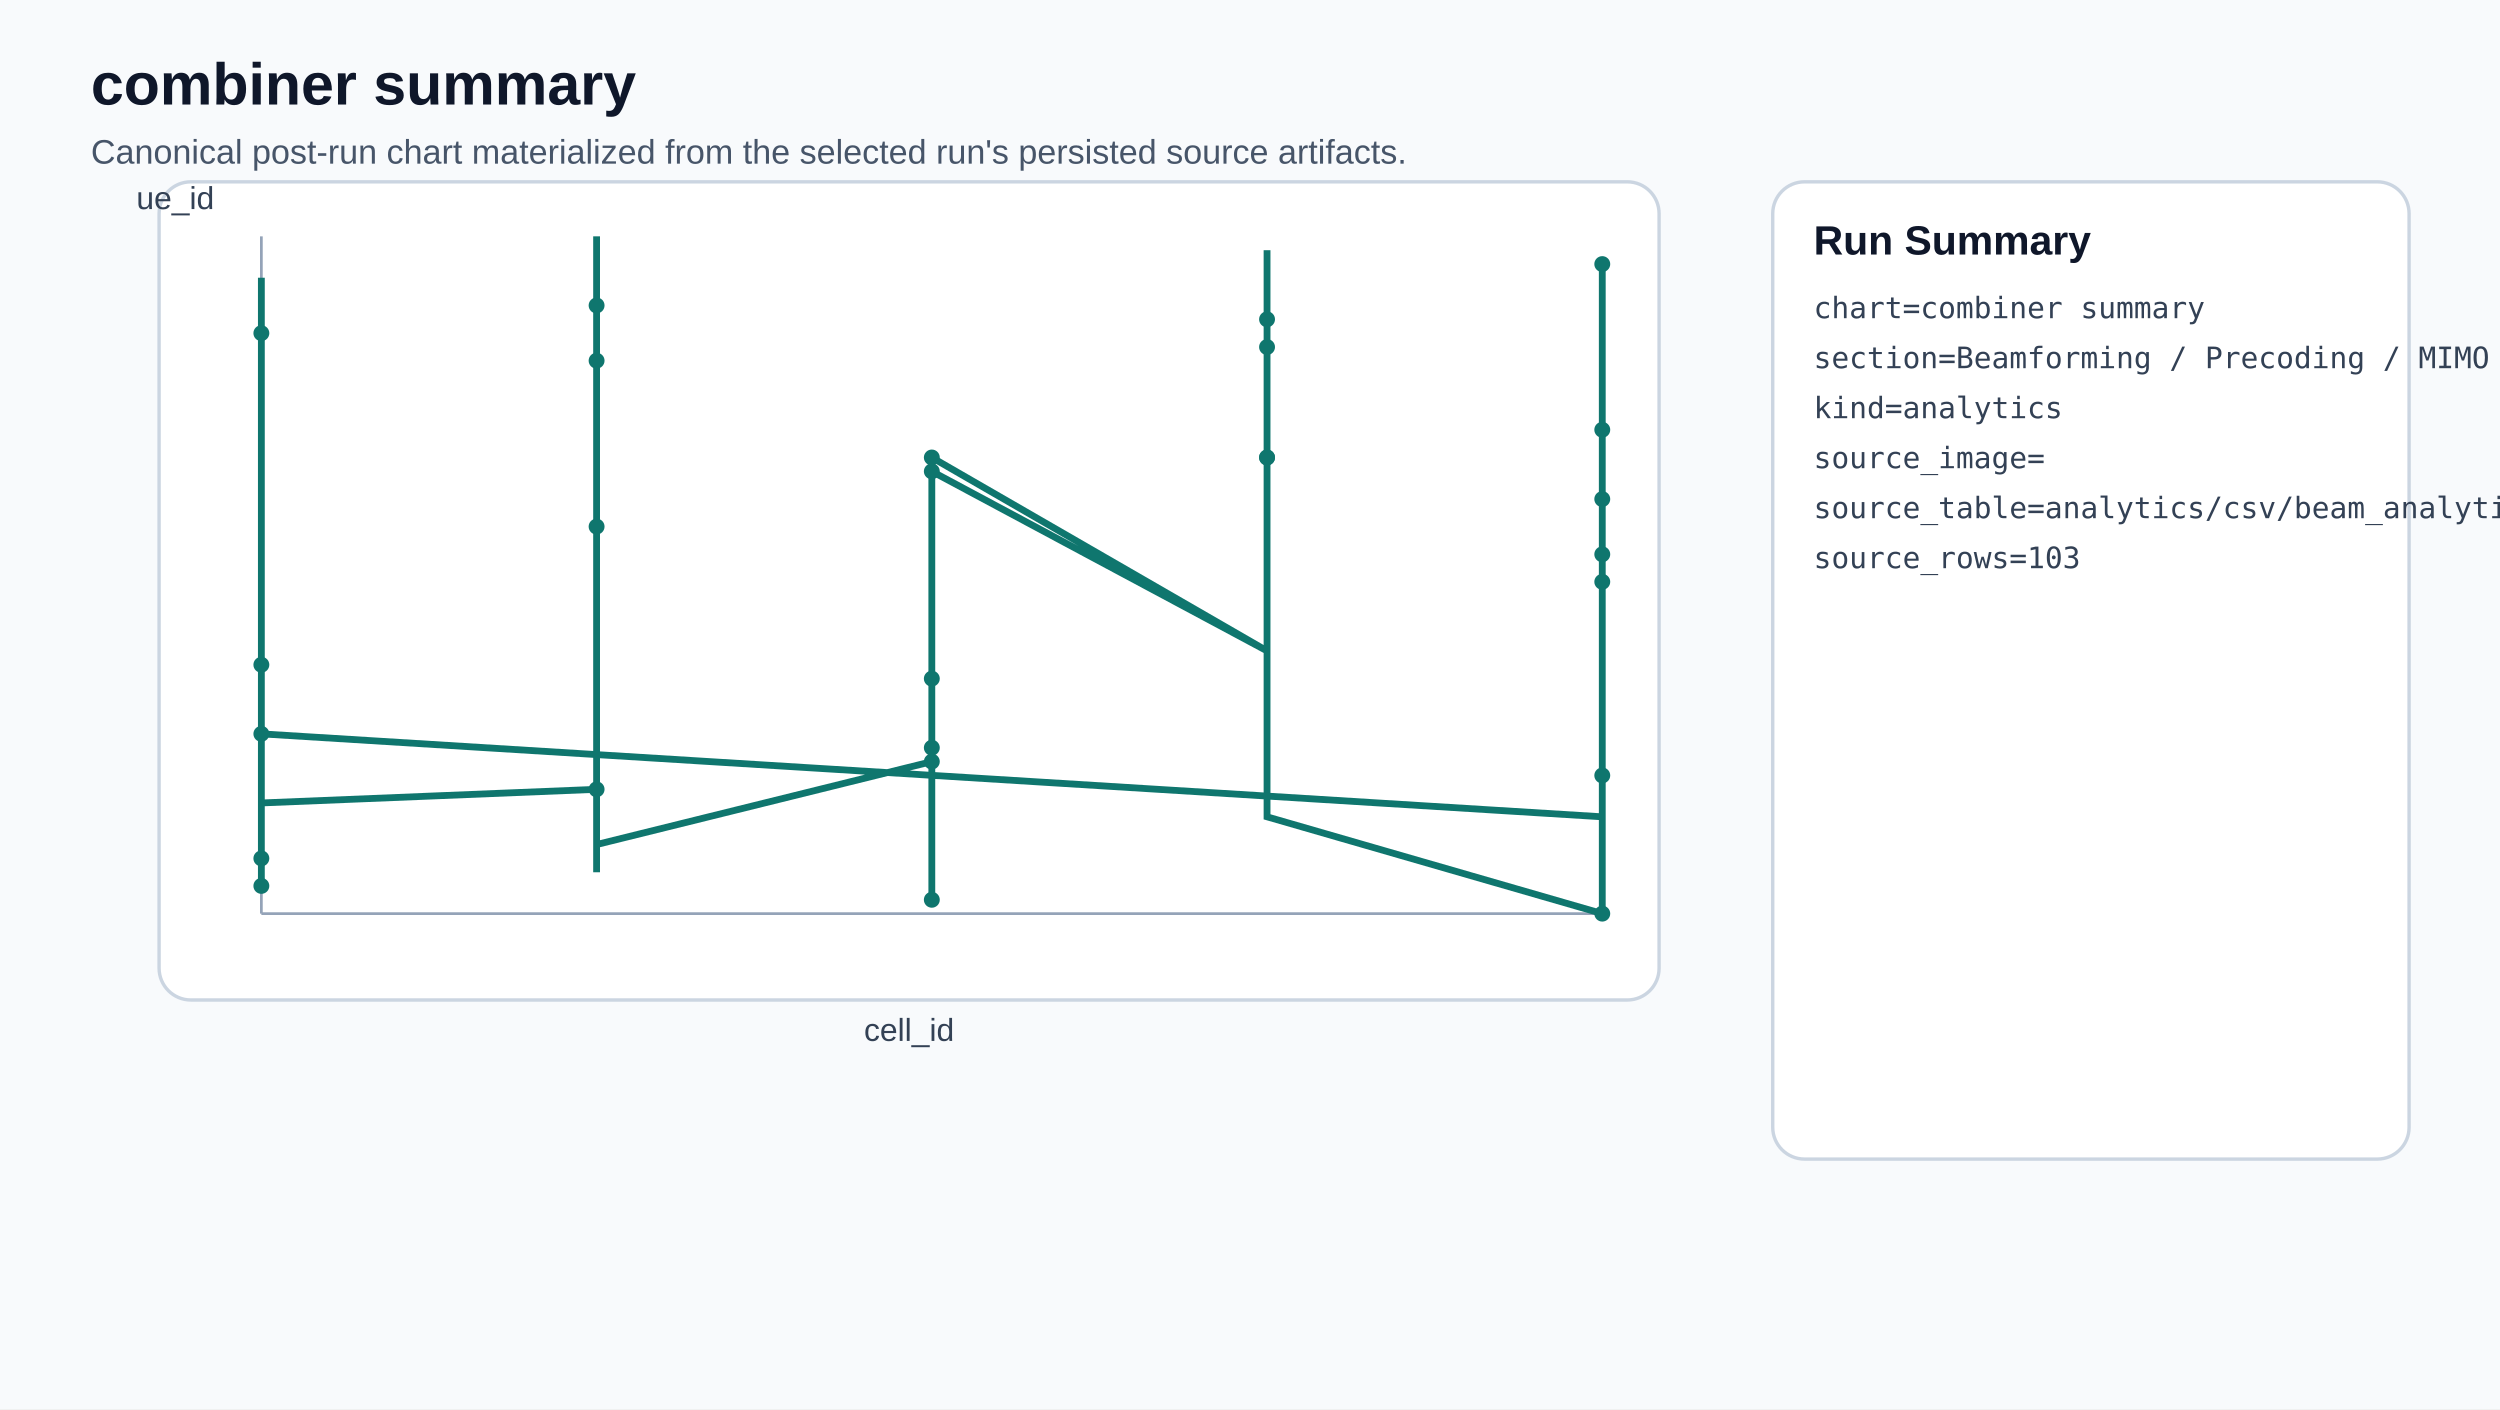
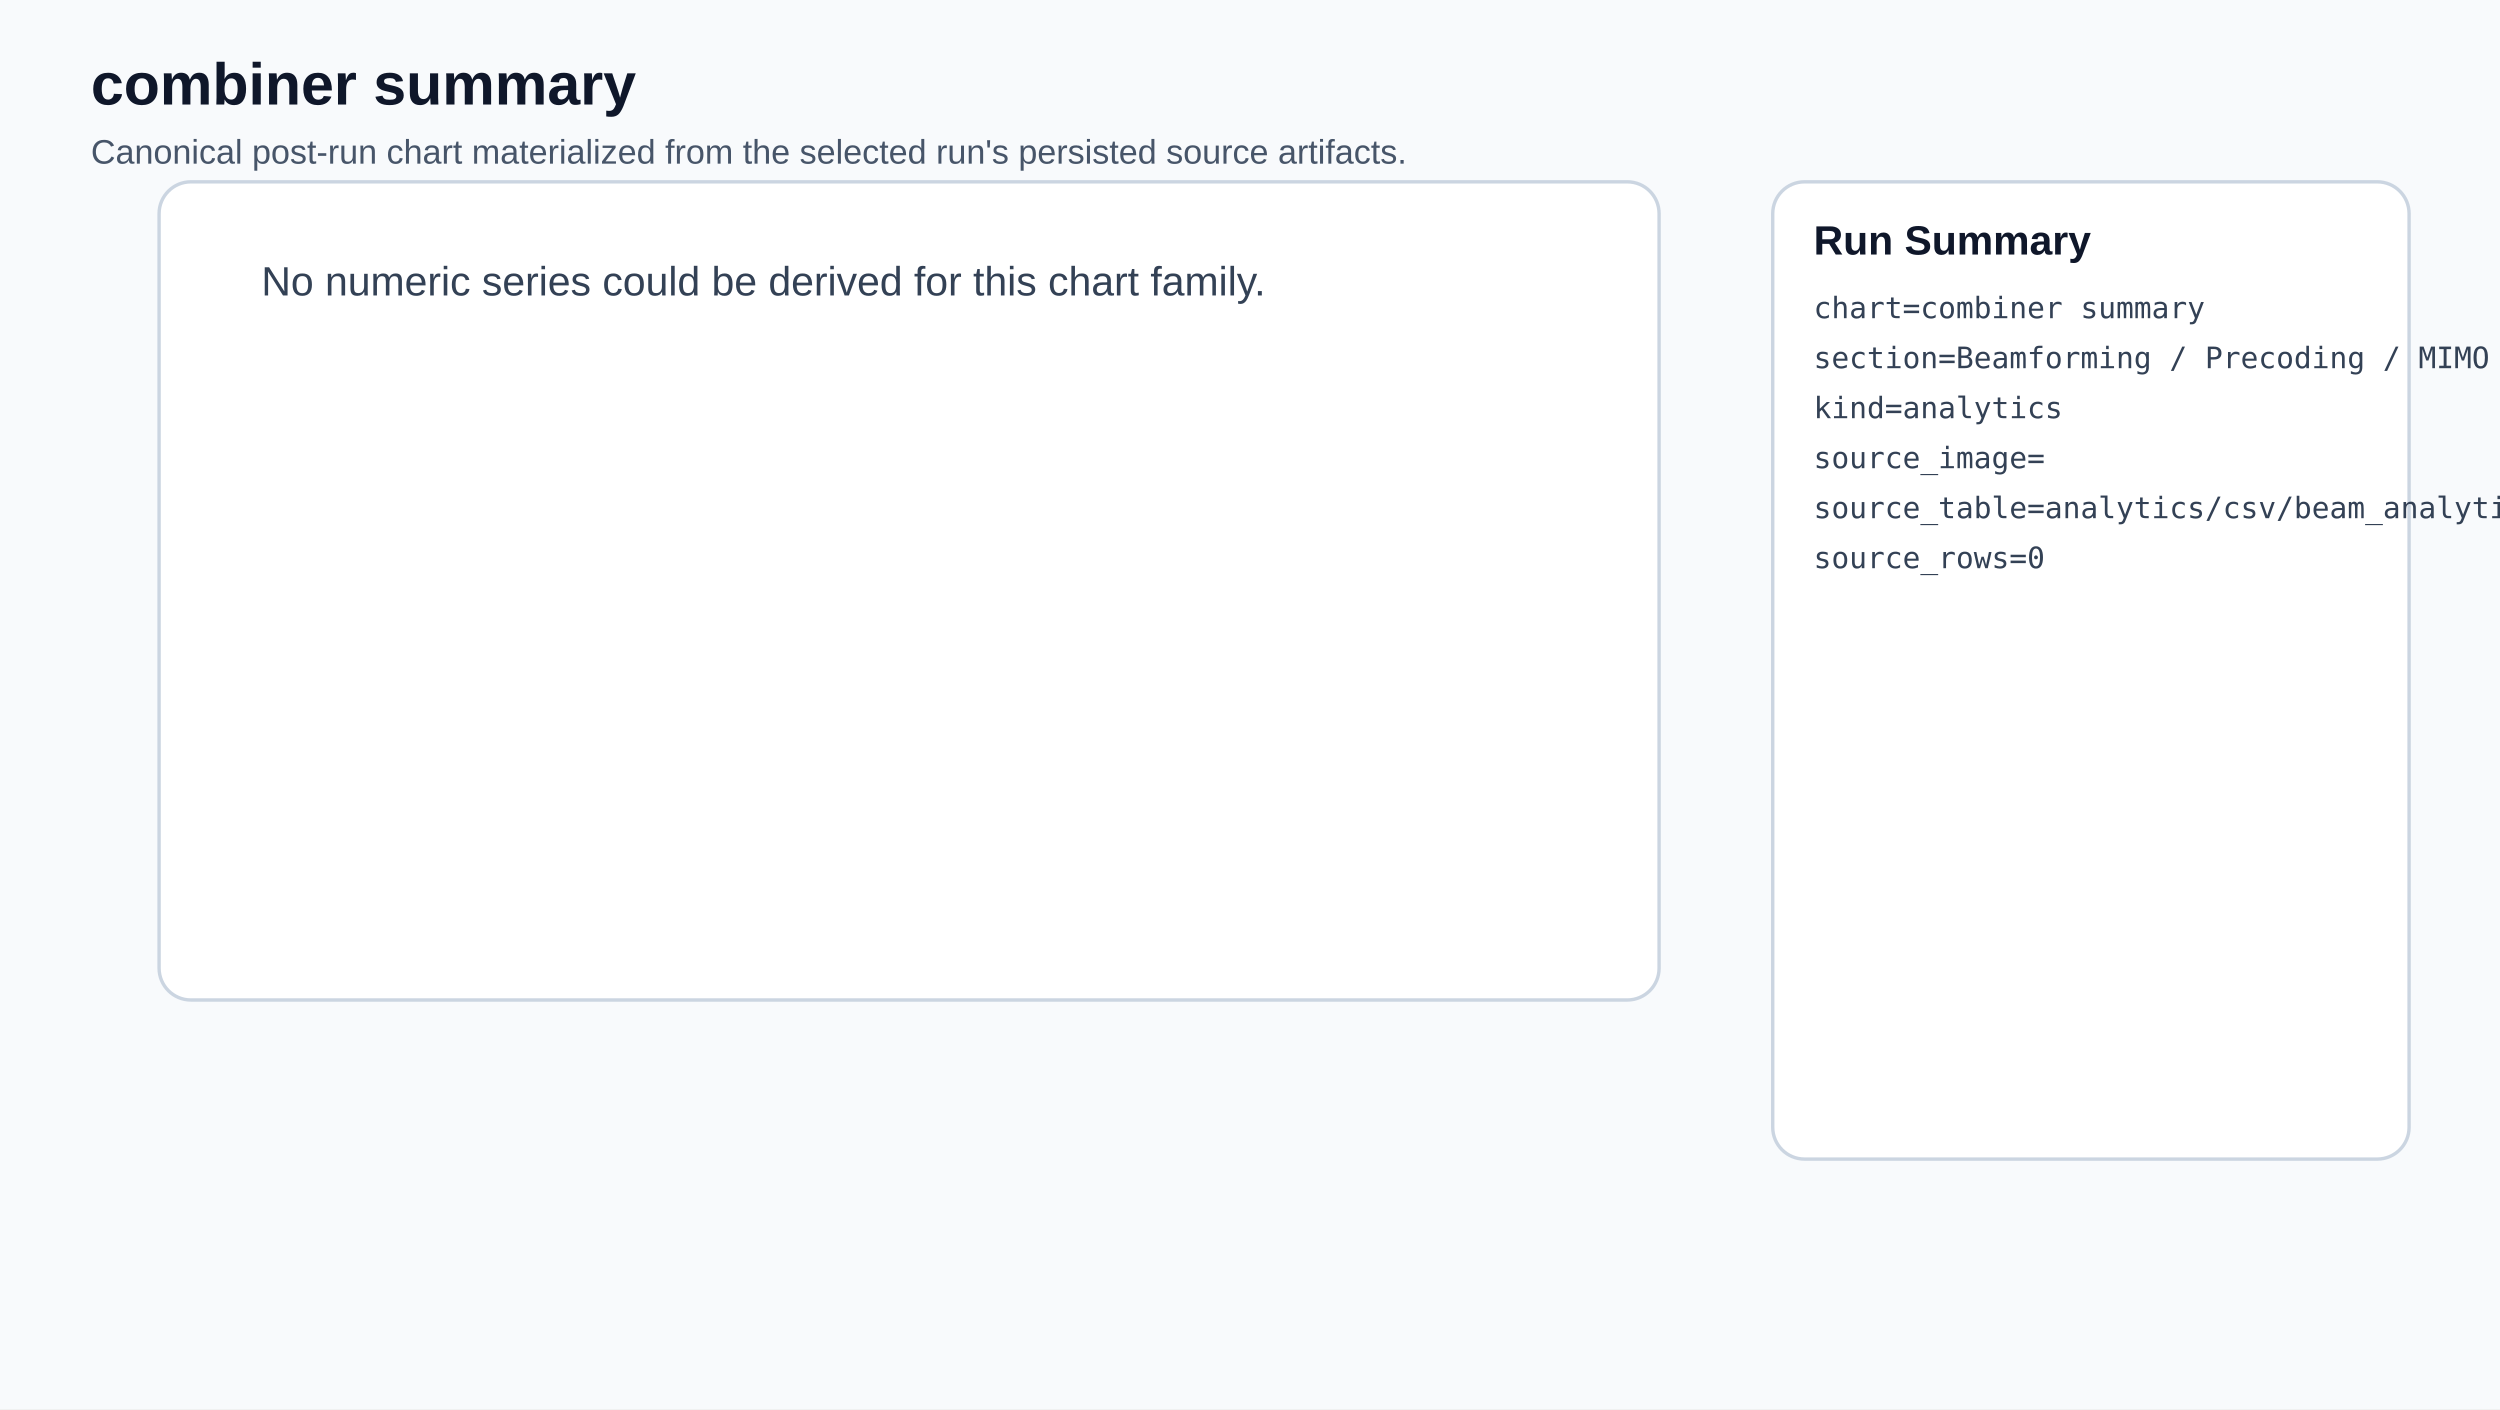
<svg xmlns="http://www.w3.org/2000/svg" width="1100" height="620" viewBox="0 0 1100 620">
  <rect width="100%" height="100%" fill="#f8fafc" />
  <text x="40" y="46" font-family="Segoe UI,Arial,sans-serif" font-size="26" font-weight="700" fill="#0f172a">combiner summary</text>
  <text x="40" y="72" font-family="Segoe UI,Arial,sans-serif" font-size="15" fill="#475569">Canonical post-run chart materialized from the selected run's persisted source artifacts.</text>
  <rect x="70" y="80" width="660" height="360" rx="14" fill="#ffffff" stroke="#cbd5e1" stroke-width="1.5" />
-   <line x1="115" y1="402" x2="706" y2="402" stroke="#94a3b8" stroke-width="1.2" />
-   <line x1="115" y1="104" x2="115" y2="402" stroke="#94a3b8" stroke-width="1.2" />
-   <polyline fill="none" stroke="#0f766e" stroke-width="3" points="115.0,322.9 115.0,292.5 115.0,250.0 115.0,243.9 115.0,389.8 115.0,164.8 115.0,146.6 115.0,122.2 115.0,377.7 115.0,365.5 115.0,353.3 262.5,347.3 262.5,231.7 262.5,195.2 262.5,383.8 262.5,158.7 262.5,134.4 262.5,104.0 262.5,371.6 410.0,335.1 410.0,329.0 410.0,316.9 410.0,310.8 410.0,298.6 410.0,395.9 410.0,268.2 410.0,262.1 410.0,207.4 410.0,201.3 557.5,286.4 557.5,274.3 557.5,213.5 557.5,201.3 557.5,183.1 557.5,177.0 557.5,164.8 557.5,152.7 557.5,140.5 557.5,110.1 557.5,359.4 705.0,402.0 705.0,341.2 705.0,304.7 705.0,280.4 705.0,256.0 705.0,243.9 705.0,237.8 705.0,225.6 705.0,219.6 705.0,189.1 705.0,170.9 705.0,128.3 705.0,116.2 705.0,365.5 705.0,359.4 115.0,322.9 115.0,292.5 115.0,250.0 115.0,389.8 115.0,164.8 115.0,146.6 115.0,122.2 115.0,377.7 115.0,353.3 262.5,347.3 262.5,231.7 262.5,195.2 262.5,383.8 262.5,158.7 262.5,134.4 262.5,104.0 262.5,371.6 410.0,335.1 410.0,329.0 410.0,316.9 410.0,310.8 410.0,298.6 410.0,395.9 410.0,268.2 410.0,262.1 410.0,207.4 557.5,286.4 557.5,274.3 557.5,213.5 557.5,201.3 557.5,183.1 557.5,177.0 557.5,152.7 557.5,140.5 557.5,110.1 557.5,359.4 705.0,402.0 705.0,341.2 705.0,304.7 705.0,280.4 705.0,256.0 705.0,243.9 705.0,237.8 705.0,225.6 705.0,219.6 705.0,189.1 705.0,170.9 705.0,365.5" />
-   <circle cx="115.0" cy="322.9" r="3.5" fill="#0f766e" />
-   <circle cx="115.0" cy="389.8" r="3.5" fill="#0f766e" />
-   <circle cx="115.0" cy="377.7" r="3.5" fill="#0f766e" />
-   <circle cx="262.5" cy="231.7" r="3.5" fill="#0f766e" />
-   <circle cx="262.5" cy="134.4" r="3.5" fill="#0f766e" />
-   <circle cx="410.0" cy="329.0" r="3.5" fill="#0f766e" />
-   <circle cx="410.0" cy="395.9" r="3.5" fill="#0f766e" />
-   <circle cx="410.0" cy="201.3" r="3.5" fill="#0f766e" />
-   <circle cx="557.5" cy="201.3" r="3.5" fill="#0f766e" />
-   <circle cx="557.5" cy="152.7" r="3.5" fill="#0f766e" />
-   <circle cx="705.0" cy="402.0" r="3.5" fill="#0f766e" />
-   <circle cx="705.0" cy="256.0" r="3.5" fill="#0f766e" />
-   <circle cx="705.0" cy="219.6" r="3.5" fill="#0f766e" />
-   <circle cx="705.0" cy="116.2" r="3.5" fill="#0f766e" />
-   <circle cx="115.0" cy="292.5" r="3.5" fill="#0f766e" />
-   <circle cx="115.0" cy="146.6" r="3.5" fill="#0f766e" />
-   <circle cx="262.5" cy="347.3" r="3.5" fill="#0f766e" />
-   <circle cx="262.5" cy="158.7" r="3.5" fill="#0f766e" />
-   <circle cx="410.0" cy="335.1" r="3.5" fill="#0f766e" />
-   <circle cx="410.0" cy="298.6" r="3.5" fill="#0f766e" />
-   <circle cx="410.0" cy="207.4" r="3.5" fill="#0f766e" />
-   <circle cx="557.5" cy="201.3" r="3.5" fill="#0f766e" />
-   <circle cx="557.5" cy="140.5" r="3.5" fill="#0f766e" />
-   <circle cx="705.0" cy="341.2" r="3.5" fill="#0f766e" />
-   <circle cx="705.0" cy="243.9" r="3.5" fill="#0f766e" />
-   <circle cx="705.0" cy="189.1" r="3.5" fill="#0f766e" />
-   <text x="400.0" y="458" text-anchor="middle" font-family="Segoe UI,Arial,sans-serif" font-size="14" fill="#334155">cell_id</text>
-   <text x="60" y="92" font-family="Segoe UI,Arial,sans-serif" font-size="14" fill="#334155">ue_id</text>
+   <text x="115" y="130" font-family="Segoe UI,Arial,sans-serif" font-size="18" fill="#334155">No numeric series could be derived for this chart family.</text>
  <rect x="780" y="80" width="280" height="430" rx="14" fill="#ffffff" stroke="#cbd5e1" stroke-width="1.5" />
  <text x="798" y="112" font-family="Segoe UI,Arial,sans-serif" font-size="18" font-weight="700" fill="#0f172a">Run Summary</text>
  <text x="798" y="140" font-family="Consolas,Segoe UI Mono,monospace" font-size="13" fill="#334155">chart=combiner summary</text>
  <text x="798" y="162" font-family="Consolas,Segoe UI Mono,monospace" font-size="13" fill="#334155">section=Beamforming / Precoding / MIMO Analytics</text>
  <text x="798" y="184" font-family="Consolas,Segoe UI Mono,monospace" font-size="13" fill="#334155">kind=analytics</text>
  <text x="798" y="206" font-family="Consolas,Segoe UI Mono,monospace" font-size="13" fill="#334155">source_image=</text>
  <text x="798" y="228" font-family="Consolas,Segoe UI Mono,monospace" font-size="13" fill="#334155">source_table=analytics/csv/beam_analytics.csv</text>
-   <text x="798" y="250" font-family="Consolas,Segoe UI Mono,monospace" font-size="13" fill="#334155">source_rows=103</text>
+   <text x="798" y="250" font-family="Consolas,Segoe UI Mono,monospace" font-size="13" fill="#334155">source_rows=0</text>
</svg>
